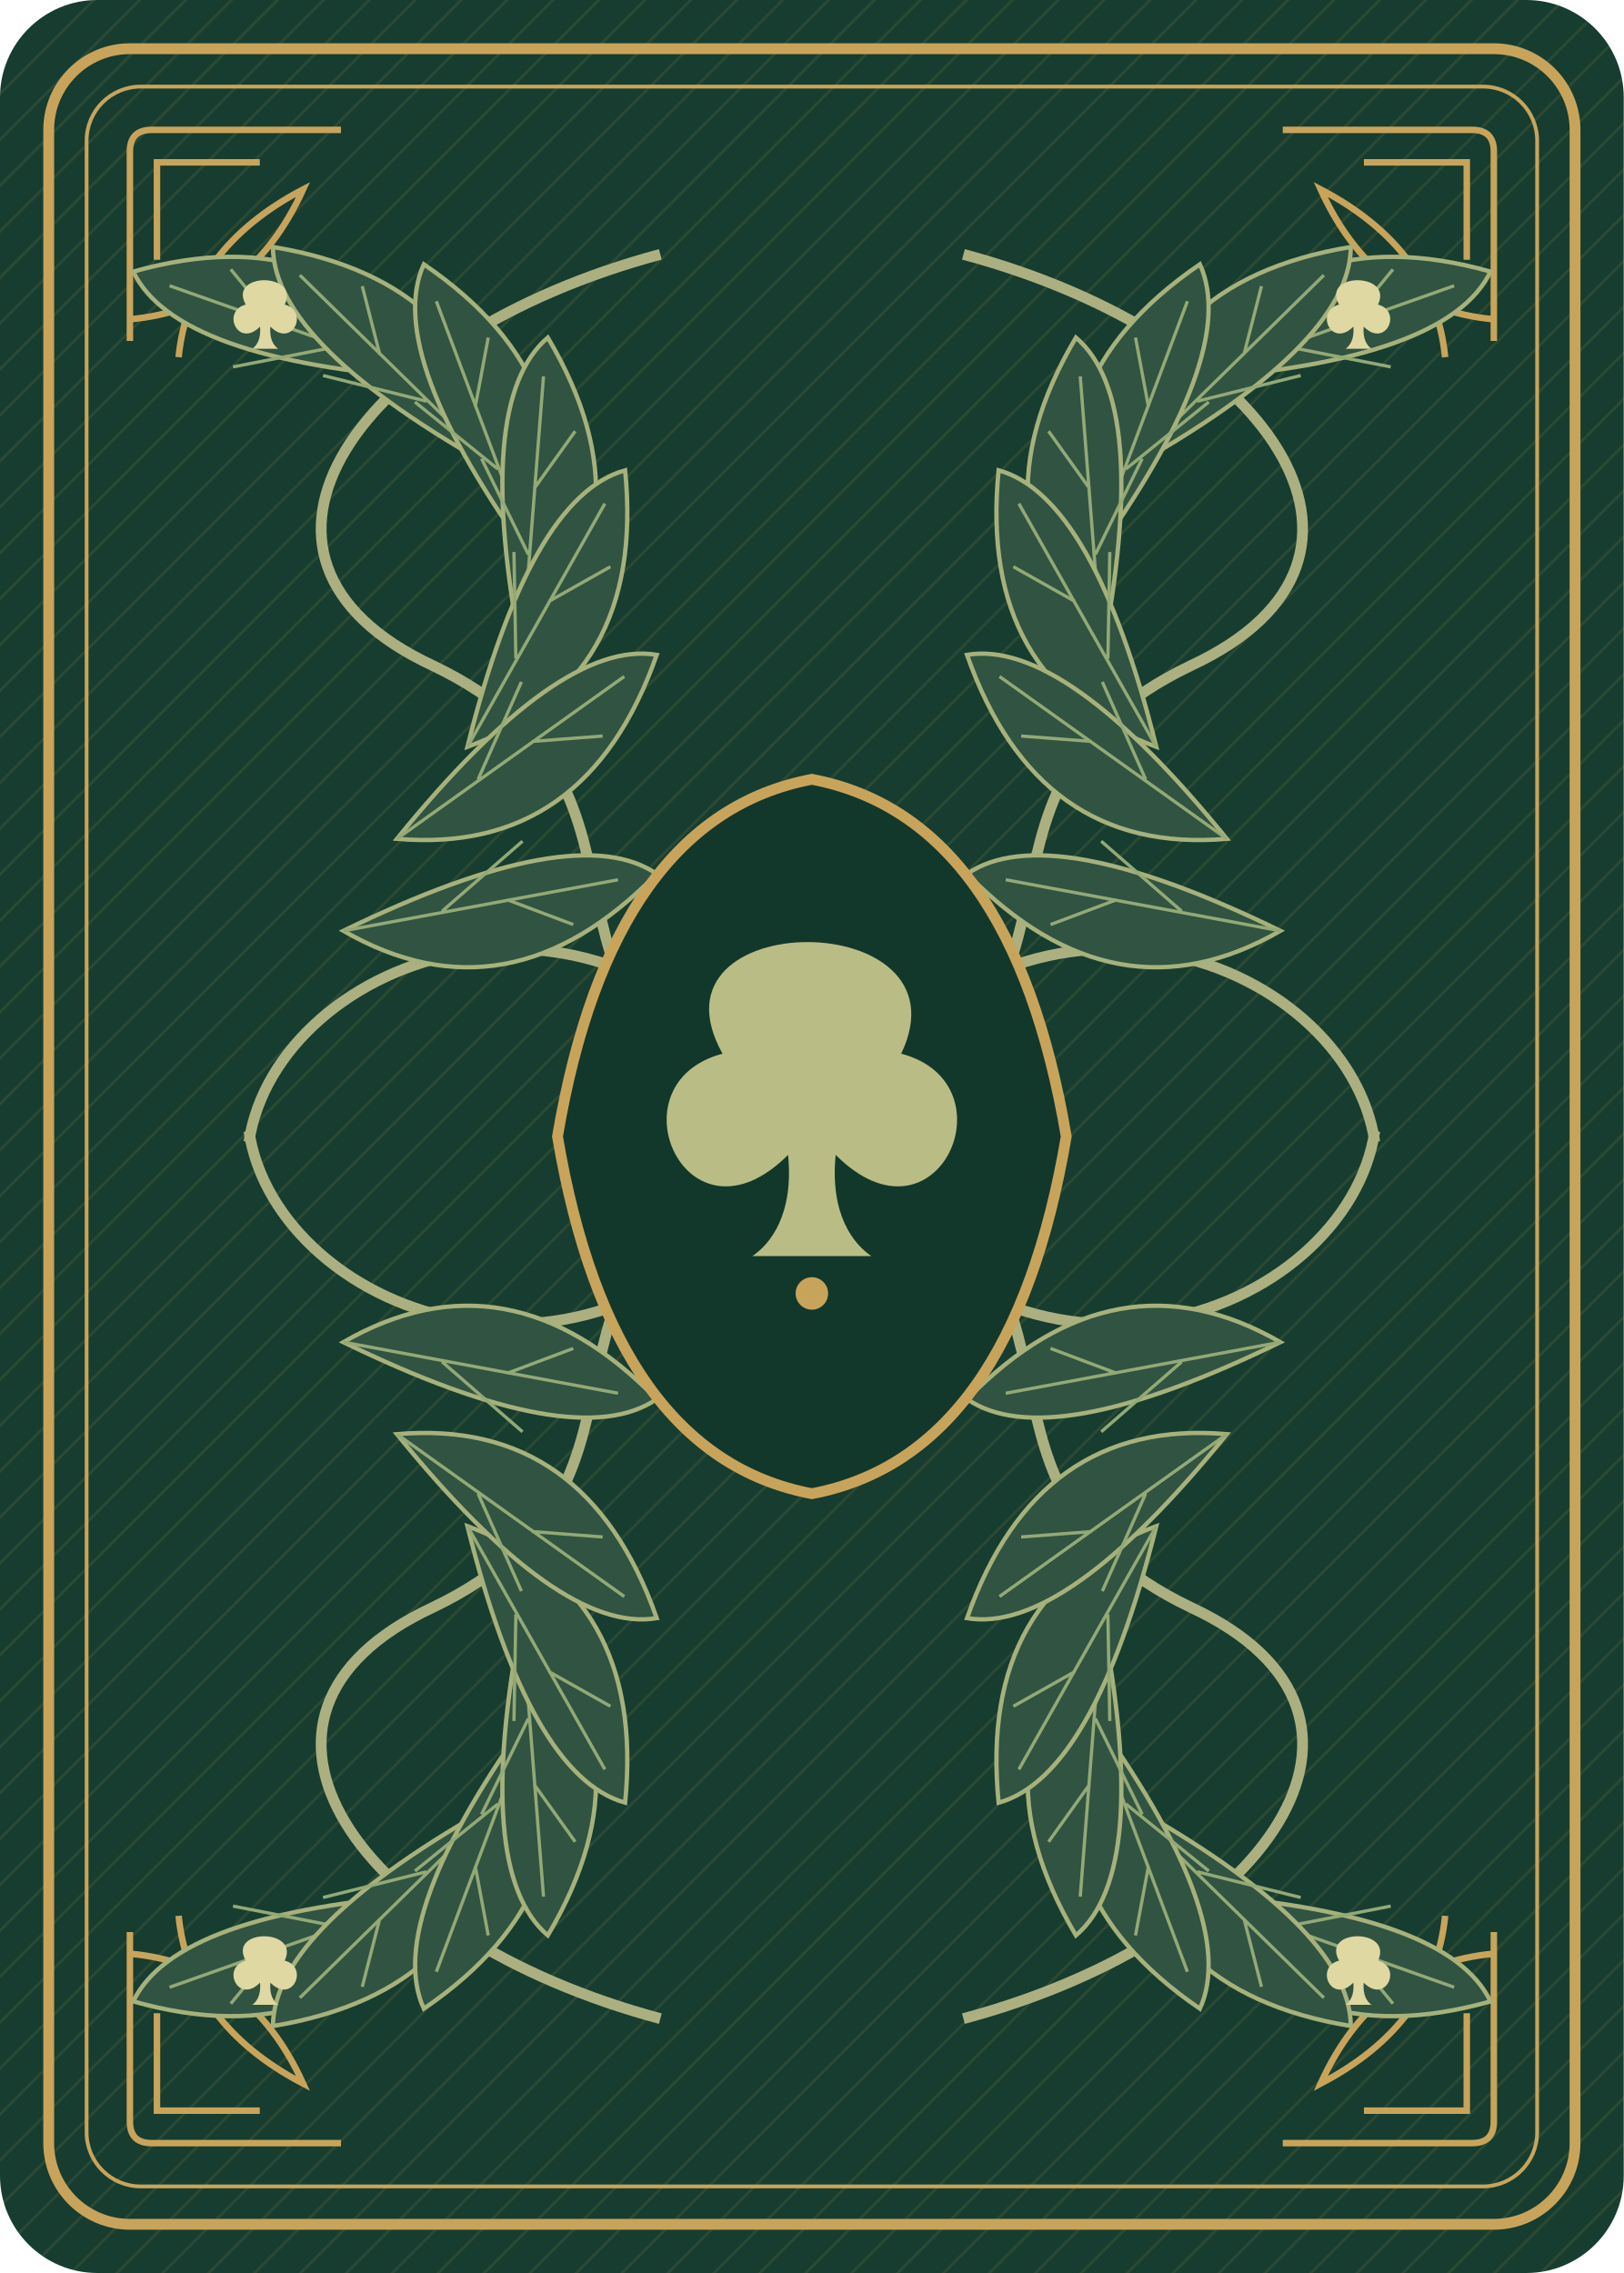
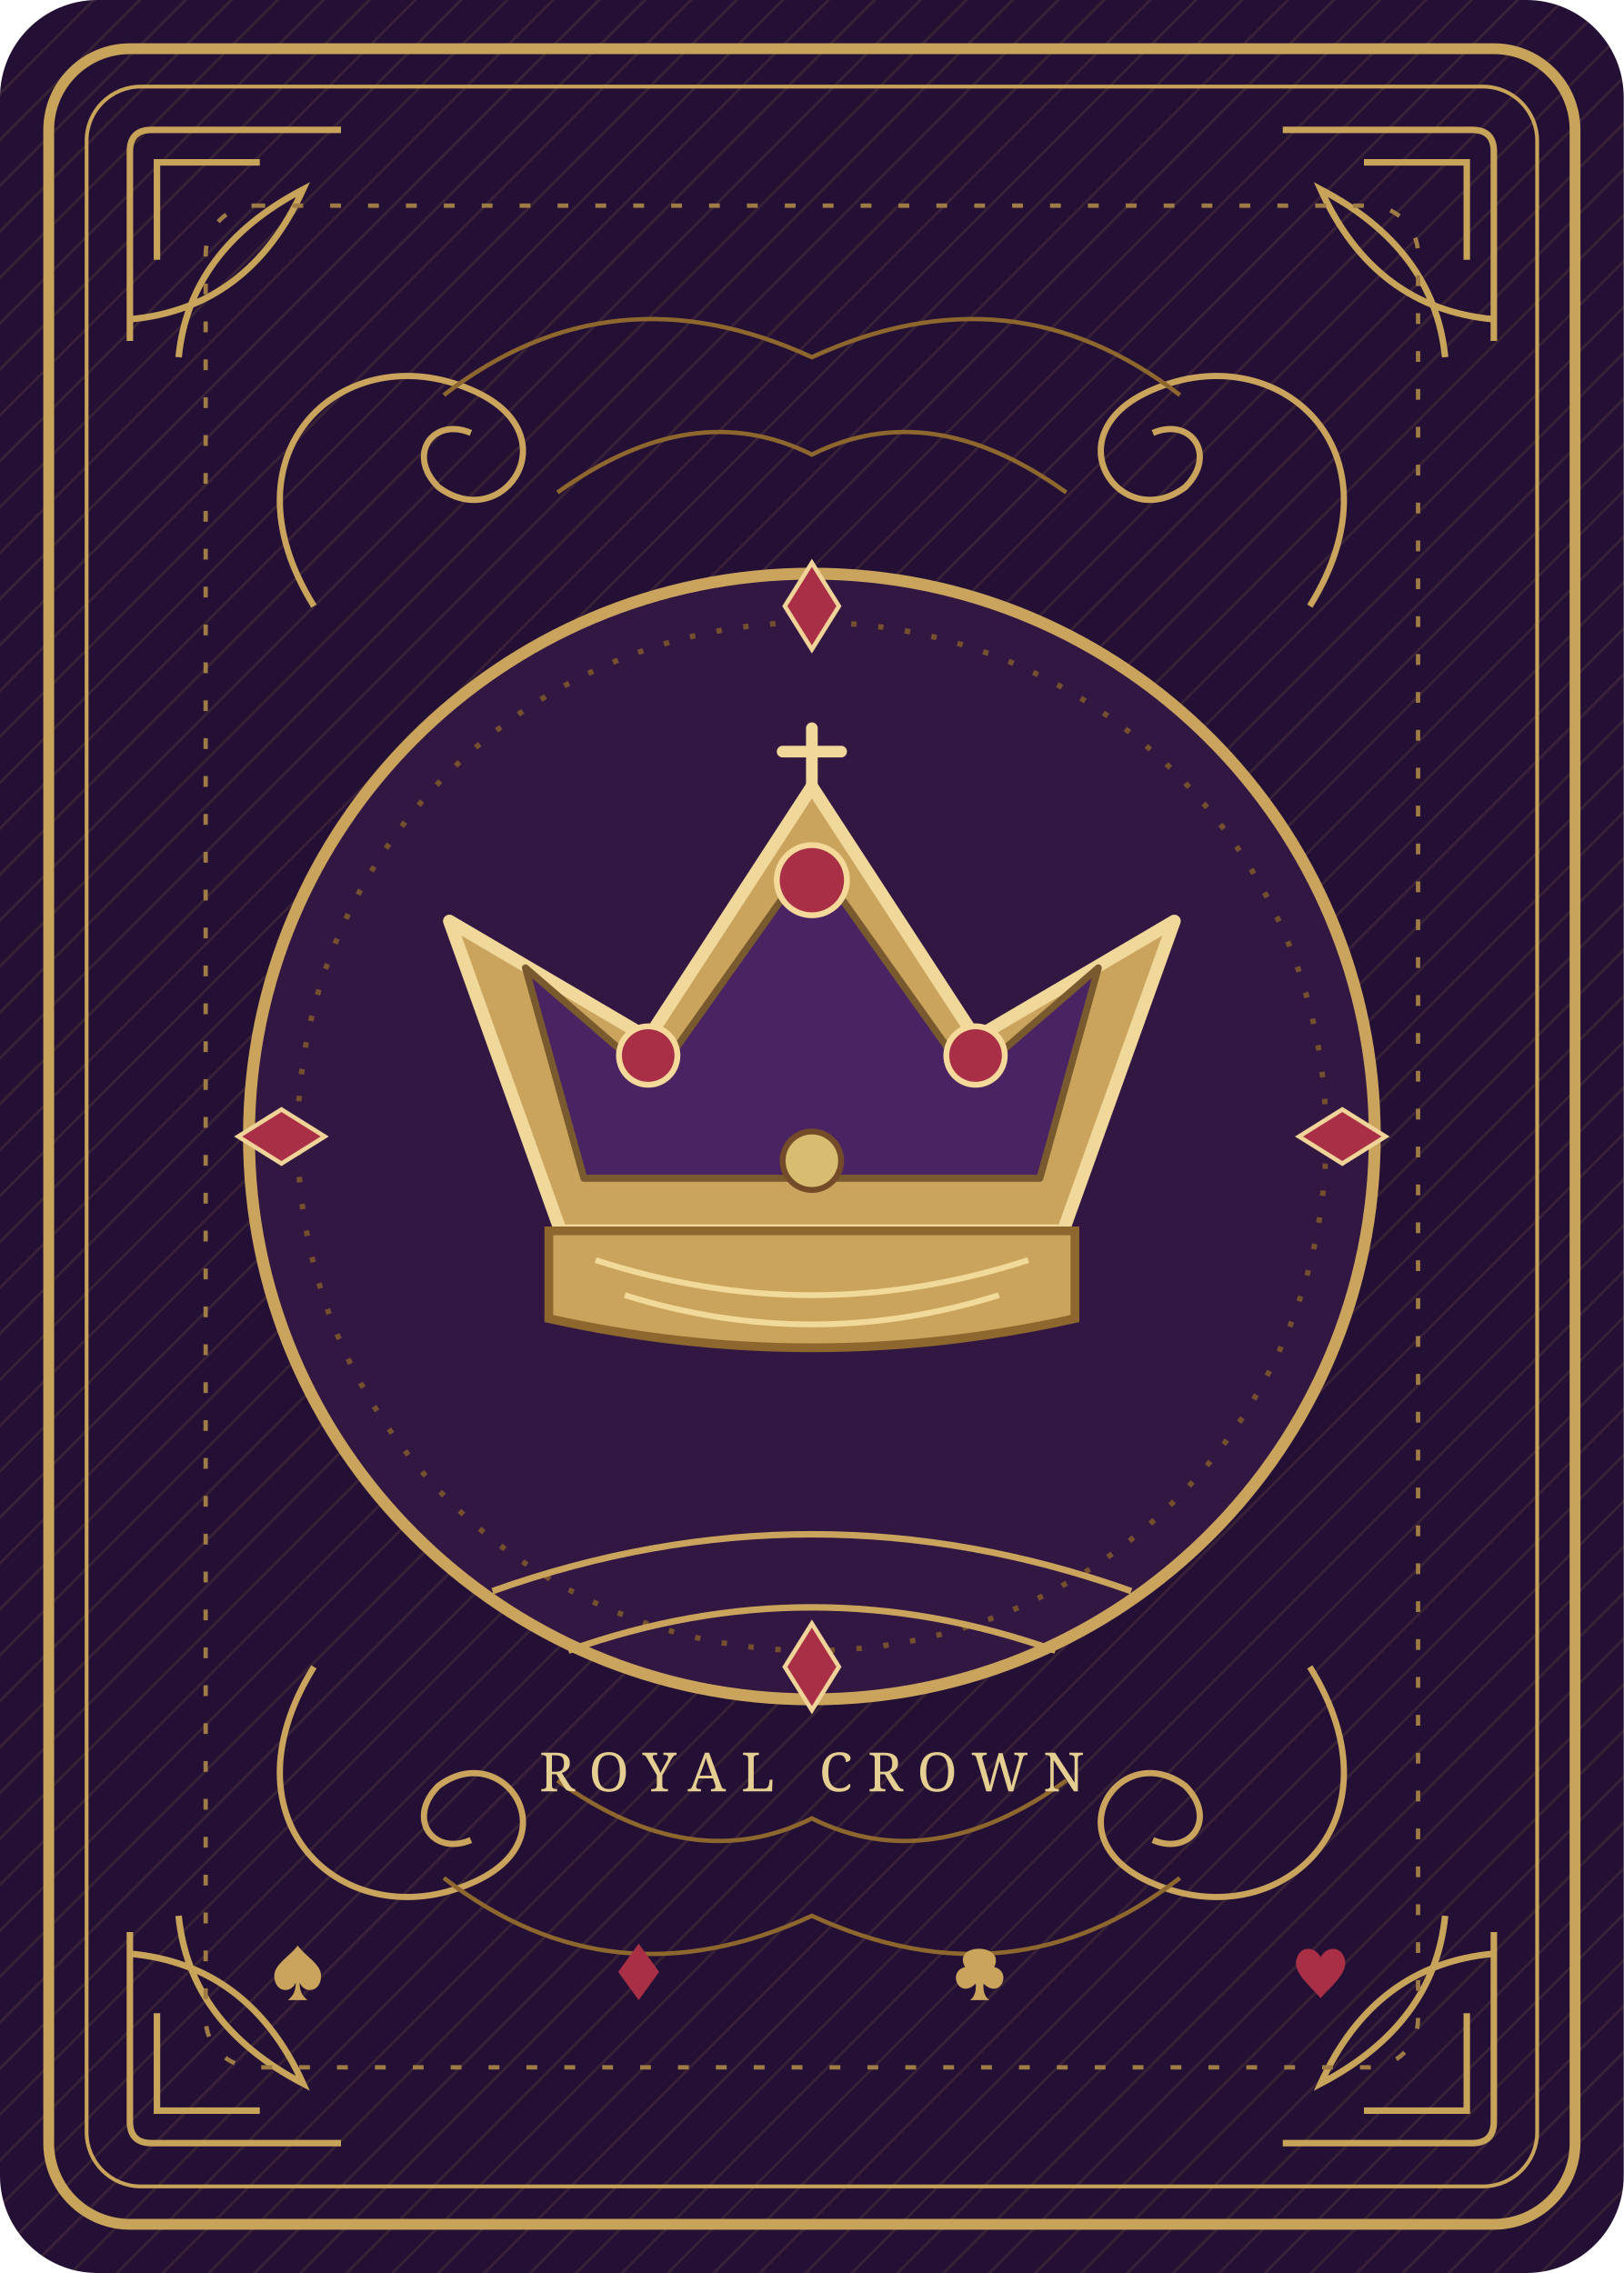
<svg xmlns="http://www.w3.org/2000/svg" viewBox="0 0 300 420" width="300" height="420" role="img" aria-labelledby="title">
  <defs>
    <linearGradient id="gold" x2=".8" y2="1">
      <stop stop-color="#eedca8" />
      <stop offset=".5" stop-color="#c7a25c" />
      <stop offset="1" stop-color="#a98242" />
    </linearGradient>
    <radialGradient id="felt">
      <stop stop-color="#204b39" />
      <stop offset="1" stop-color="#09231c" />
    </radialGradient>
    <pattern id="weave" width="6" height="6" patternUnits="userSpaceOnUse">
      <path d="M0 1H6M1 0V6" stroke="#c6d6aa" stroke-opacity=".07" stroke-width=".6" />
    </pattern>
    <pattern id="hatch" width="6" height="6" patternUnits="userSpaceOnUse" patternTransform="rotate(45)">
      <path d="M0 0V6" stroke="#c8a45b" stroke-opacity=".12" stroke-width="1" />
    </pattern>
  </defs>
-   <rect width="300" height="420" rx="18" fill="#163d30" />
+   <rect width="300" height="420" rx="18" fill="#241034" />
  <rect width="300" height="420" rx="18" fill="url(#hatch)" />
  <rect x="9" y="9" width="282" height="402" rx="15" fill="none" stroke="#c8a45b" stroke-width="2" />
  <rect x="16" y="16" width="268" height="388" rx="10" fill="none" stroke="#c8a45b" stroke-width=".7" />
  <g transform="translate(0 0) scale(1 1)">
    <path d="M24 63V28Q24 24 28 24H63M29 48V30H48M24 59Q46 57 56 35Q35 46 33 66" fill="none" stroke="#c8a45b" stroke-width="1.2" />
  </g>
  <g transform="translate(300 0) scale(-1 1)">
    <path d="M24 63V28Q24 24 28 24H63M29 48V30H48M24 59Q46 57 56 35Q35 46 33 66" fill="none" stroke="#c8a45b" stroke-width="1.2" />
  </g>
  <g transform="translate(0 420) scale(1 -1)">
    <path d="M24 63V28Q24 24 28 24H63M29 48V30H48M24 59Q46 57 56 35Q35 46 33 66" fill="none" stroke="#c8a45b" stroke-width="1.2" />
  </g>
  <g transform="translate(300 420) scale(-1 -1)">
    <path d="M24 63V28Q24 24 28 24H63M29 48V30H48M24 59Q46 57 56 35Q35 46 33 66" fill="none" stroke="#c8a45b" stroke-width="1.2" />
  </g>
-   <g transform="translate(0 0) scale(1 1)">
-     <path d="M150 210C88 188 130 147 80 123C37 103 66 62 122 47M150 210C113 152 51 177 46 211" fill="none" stroke="#acb080" stroke-width="2" />
-     <g transform="translate(80 70) rotate(-35)">
-       <path d="M0 0Q-37 -30 -34 -48Q3 -35 0 0Z" fill="#305342" stroke="#a7b17b" stroke-width=".8" />
-       <path d="M0 0L-30 -42M-11 -15L-29 -23M-18 -25L-19 -38" stroke="#93a976" stroke-width=".6" fill="none" />
-     </g>
-     <g transform="translate(92.24014 87) rotate(-10)">
-       <path d="M0 0Q-37 -30 -34 -48Q3 -35 0 0Z" fill="#305342" stroke="#a7b17b" stroke-width=".8" />
-       <path d="M0 0L-30 -42M-11 -15L-29 -23M-18 -25L-19 -38" stroke="#93a976" stroke-width=".6" fill="none" />
-     </g>
-     <g transform="translate(98.72354 104) rotate(15)">
-       <path d="M0 0Q-37 -30 -34 -48Q3 -35 0 0Z" fill="#305342" stroke="#a7b17b" stroke-width=".8" />
-       <path d="M0 0L-30 -42M-11 -15L-29 -23M-18 -25L-19 -38" stroke="#93a976" stroke-width=".6" fill="none" />
-     </g>
-     <g transform="translate(96.40098 121) rotate(40)">
-       <path d="M0 0Q-37 -30 -34 -48Q3 -35 0 0Z" fill="#305342" stroke="#a7b17b" stroke-width=".8" />
-       <path d="M0 0L-30 -42M-11 -15L-29 -23M-18 -25L-19 -38" stroke="#93a976" stroke-width=".6" fill="none" />
-     </g>
-     <g transform="translate(86.36477 138) rotate(65)">
-       <path d="M0 0Q-37 -30 -34 -48Q3 -35 0 0Z" fill="#305342" stroke="#a7b17b" stroke-width=".8" />
-       <path d="M0 0L-30 -42M-11 -15L-29 -23M-18 -25L-19 -38" stroke="#93a976" stroke-width=".6" fill="none" />
-     </g>
-     <g transform="translate(73.33512 155) rotate(90)">
-       <path d="M0 0Q-37 -30 -34 -48Q3 -35 0 0Z" fill="#305342" stroke="#a7b17b" stroke-width=".8" />
-       <path d="M0 0L-30 -42M-11 -15L-29 -23M-18 -25L-19 -38" stroke="#93a976" stroke-width=".6" fill="none" />
-     </g>
-     <g transform="translate(63.44006 172) rotate(115)">
-       <path d="M0 0Q-37 -30 -34 -48Q3 -35 0 0Z" fill="#305342" stroke="#a7b17b" stroke-width=".8" />
-       <path d="M0 0L-30 -42M-11 -15L-29 -23M-18 -25L-19 -38" stroke="#93a976" stroke-width=".6" fill="none" />
-     </g>
+   <rect x="38" y="38" width="224" height="344" rx="9" fill="none" stroke="#9f7b45" stroke-width=".8" stroke-dasharray="2 5" />
+   <g transform="rotate(0 150 210)">
+     <path d="M58 112C40 83 64 62 87 72C106 80 93 99 81 90C75 84 80 77 87 80M242 112C260 83 236 62 213 72C194 80 207 99 219 90C225 84 220 77 213 80" fill="none" stroke="#caa45d" stroke-width="1.15" />
+     <path d="M82 73Q113 49 150 66Q187 49 218 73M103 91Q128 73 150 84Q172 73 197 91" fill="none" stroke="#8e672f" stroke-width=".8" />
  </g>
-   <g transform="translate(300 0) scale(-1 1)">
-     <path d="M150 210C88 188 130 147 80 123C37 103 66 62 122 47M150 210C113 152 51 177 46 211" fill="none" stroke="#acb080" stroke-width="2" />
-     <g transform="translate(80 70) rotate(-35)">
-       <path d="M0 0Q-37 -30 -34 -48Q3 -35 0 0Z" fill="#305342" stroke="#a7b17b" stroke-width=".8" />
-       <path d="M0 0L-30 -42M-11 -15L-29 -23M-18 -25L-19 -38" stroke="#93a976" stroke-width=".6" fill="none" />
-     </g>
-     <g transform="translate(92.24014 87) rotate(-10)">
-       <path d="M0 0Q-37 -30 -34 -48Q3 -35 0 0Z" fill="#305342" stroke="#a7b17b" stroke-width=".8" />
-       <path d="M0 0L-30 -42M-11 -15L-29 -23M-18 -25L-19 -38" stroke="#93a976" stroke-width=".6" fill="none" />
-     </g>
-     <g transform="translate(98.72354 104) rotate(15)">
-       <path d="M0 0Q-37 -30 -34 -48Q3 -35 0 0Z" fill="#305342" stroke="#a7b17b" stroke-width=".8" />
-       <path d="M0 0L-30 -42M-11 -15L-29 -23M-18 -25L-19 -38" stroke="#93a976" stroke-width=".6" fill="none" />
-     </g>
-     <g transform="translate(96.40098 121) rotate(40)">
-       <path d="M0 0Q-37 -30 -34 -48Q3 -35 0 0Z" fill="#305342" stroke="#a7b17b" stroke-width=".8" />
-       <path d="M0 0L-30 -42M-11 -15L-29 -23M-18 -25L-19 -38" stroke="#93a976" stroke-width=".6" fill="none" />
-     </g>
-     <g transform="translate(86.36477 138) rotate(65)">
-       <path d="M0 0Q-37 -30 -34 -48Q3 -35 0 0Z" fill="#305342" stroke="#a7b17b" stroke-width=".8" />
-       <path d="M0 0L-30 -42M-11 -15L-29 -23M-18 -25L-19 -38" stroke="#93a976" stroke-width=".6" fill="none" />
-     </g>
-     <g transform="translate(73.33512 155) rotate(90)">
-       <path d="M0 0Q-37 -30 -34 -48Q3 -35 0 0Z" fill="#305342" stroke="#a7b17b" stroke-width=".8" />
-       <path d="M0 0L-30 -42M-11 -15L-29 -23M-18 -25L-19 -38" stroke="#93a976" stroke-width=".6" fill="none" />
-     </g>
-     <g transform="translate(63.44006 172) rotate(115)">
-       <path d="M0 0Q-37 -30 -34 -48Q3 -35 0 0Z" fill="#305342" stroke="#a7b17b" stroke-width=".8" />
-       <path d="M0 0L-30 -42M-11 -15L-29 -23M-18 -25L-19 -38" stroke="#93a976" stroke-width=".6" fill="none" />
-     </g>
+   <g transform="rotate(180 150 210)">
+     <path d="M58 112C40 83 64 62 87 72C106 80 93 99 81 90C75 84 80 77 87 80M242 112C260 83 236 62 213 72C194 80 207 99 219 90C225 84 220 77 213 80" fill="none" stroke="#caa45d" stroke-width="1.15" />
+     <path d="M82 73Q113 49 150 66Q187 49 218 73M103 91Q128 73 150 84Q172 73 197 91" fill="none" stroke="#8e672f" stroke-width=".8" />
  </g>
-   <g transform="translate(0 420) scale(1 -1)">
-     <path d="M150 210C88 188 130 147 80 123C37 103 66 62 122 47M150 210C113 152 51 177 46 211" fill="none" stroke="#acb080" stroke-width="2" />
-     <g transform="translate(80 70) rotate(-35)">
-       <path d="M0 0Q-37 -30 -34 -48Q3 -35 0 0Z" fill="#305342" stroke="#a7b17b" stroke-width=".8" />
-       <path d="M0 0L-30 -42M-11 -15L-29 -23M-18 -25L-19 -38" stroke="#93a976" stroke-width=".6" fill="none" />
-     </g>
-     <g transform="translate(92.24014 87) rotate(-10)">
-       <path d="M0 0Q-37 -30 -34 -48Q3 -35 0 0Z" fill="#305342" stroke="#a7b17b" stroke-width=".8" />
-       <path d="M0 0L-30 -42M-11 -15L-29 -23M-18 -25L-19 -38" stroke="#93a976" stroke-width=".6" fill="none" />
-     </g>
-     <g transform="translate(98.72354 104) rotate(15)">
-       <path d="M0 0Q-37 -30 -34 -48Q3 -35 0 0Z" fill="#305342" stroke="#a7b17b" stroke-width=".8" />
-       <path d="M0 0L-30 -42M-11 -15L-29 -23M-18 -25L-19 -38" stroke="#93a976" stroke-width=".6" fill="none" />
-     </g>
-     <g transform="translate(96.40098 121) rotate(40)">
-       <path d="M0 0Q-37 -30 -34 -48Q3 -35 0 0Z" fill="#305342" stroke="#a7b17b" stroke-width=".8" />
-       <path d="M0 0L-30 -42M-11 -15L-29 -23M-18 -25L-19 -38" stroke="#93a976" stroke-width=".6" fill="none" />
-     </g>
-     <g transform="translate(86.36477 138) rotate(65)">
-       <path d="M0 0Q-37 -30 -34 -48Q3 -35 0 0Z" fill="#305342" stroke="#a7b17b" stroke-width=".8" />
-       <path d="M0 0L-30 -42M-11 -15L-29 -23M-18 -25L-19 -38" stroke="#93a976" stroke-width=".6" fill="none" />
-     </g>
-     <g transform="translate(73.33512 155) rotate(90)">
-       <path d="M0 0Q-37 -30 -34 -48Q3 -35 0 0Z" fill="#305342" stroke="#a7b17b" stroke-width=".8" />
-       <path d="M0 0L-30 -42M-11 -15L-29 -23M-18 -25L-19 -38" stroke="#93a976" stroke-width=".6" fill="none" />
-     </g>
-     <g transform="translate(63.44006 172) rotate(115)">
-       <path d="M0 0Q-37 -30 -34 -48Q3 -35 0 0Z" fill="#305342" stroke="#a7b17b" stroke-width=".8" />
-       <path d="M0 0L-30 -42M-11 -15L-29 -23M-18 -25L-19 -38" stroke="#93a976" stroke-width=".6" fill="none" />
-     </g>
+   <circle cx="150" cy="210" r="104" fill="#321743" stroke="#caa45d" stroke-width="2.2" />
+   <circle cx="150" cy="210" r="95" fill="none" stroke="#75502e" stroke-width="1" stroke-dasharray="1 4" />
+   <g transform="rotate(0 150 210)">
+     <path d="M150 104L155 112L150 120L145 112Z" fill="#a82f45" stroke="#efd398" stroke-width=".8" />
  </g>
-   <g transform="translate(300 420) scale(-1 -1)">
-     <path d="M150 210C88 188 130 147 80 123C37 103 66 62 122 47M150 210C113 152 51 177 46 211" fill="none" stroke="#acb080" stroke-width="2" />
-     <g transform="translate(80 70) rotate(-35)">
-       <path d="M0 0Q-37 -30 -34 -48Q3 -35 0 0Z" fill="#305342" stroke="#a7b17b" stroke-width=".8" />
-       <path d="M0 0L-30 -42M-11 -15L-29 -23M-18 -25L-19 -38" stroke="#93a976" stroke-width=".6" fill="none" />
-     </g>
-     <g transform="translate(92.24014 87) rotate(-10)">
-       <path d="M0 0Q-37 -30 -34 -48Q3 -35 0 0Z" fill="#305342" stroke="#a7b17b" stroke-width=".8" />
-       <path d="M0 0L-30 -42M-11 -15L-29 -23M-18 -25L-19 -38" stroke="#93a976" stroke-width=".6" fill="none" />
-     </g>
-     <g transform="translate(98.72354 104) rotate(15)">
-       <path d="M0 0Q-37 -30 -34 -48Q3 -35 0 0Z" fill="#305342" stroke="#a7b17b" stroke-width=".8" />
-       <path d="M0 0L-30 -42M-11 -15L-29 -23M-18 -25L-19 -38" stroke="#93a976" stroke-width=".6" fill="none" />
-     </g>
-     <g transform="translate(96.40098 121) rotate(40)">
-       <path d="M0 0Q-37 -30 -34 -48Q3 -35 0 0Z" fill="#305342" stroke="#a7b17b" stroke-width=".8" />
-       <path d="M0 0L-30 -42M-11 -15L-29 -23M-18 -25L-19 -38" stroke="#93a976" stroke-width=".6" fill="none" />
-     </g>
-     <g transform="translate(86.36477 138) rotate(65)">
-       <path d="M0 0Q-37 -30 -34 -48Q3 -35 0 0Z" fill="#305342" stroke="#a7b17b" stroke-width=".8" />
-       <path d="M0 0L-30 -42M-11 -15L-29 -23M-18 -25L-19 -38" stroke="#93a976" stroke-width=".6" fill="none" />
-     </g>
-     <g transform="translate(73.33512 155) rotate(90)">
-       <path d="M0 0Q-37 -30 -34 -48Q3 -35 0 0Z" fill="#305342" stroke="#a7b17b" stroke-width=".8" />
-       <path d="M0 0L-30 -42M-11 -15L-29 -23M-18 -25L-19 -38" stroke="#93a976" stroke-width=".6" fill="none" />
-     </g>
-     <g transform="translate(63.44006 172) rotate(115)">
-       <path d="M0 0Q-37 -30 -34 -48Q3 -35 0 0Z" fill="#305342" stroke="#a7b17b" stroke-width=".8" />
-       <path d="M0 0L-30 -42M-11 -15L-29 -23M-18 -25L-19 -38" stroke="#93a976" stroke-width=".6" fill="none" />
-     </g>
+   <g transform="rotate(90 150 210)">
+     <path d="M150 104L155 112L150 120L145 112Z" fill="#a82f45" stroke="#efd398" stroke-width=".8" />
  </g>
-   <path d="M150 144Q187 151 197 210Q187 269 150 276Q113 269 103 210Q113 151 150 144Z" fill="#12382c" stroke="#c8a45b" stroke-width="2" />
-   <g transform="translate(150 198) scale(1.1)">
-     <path d="M-4 14C-21 31 -34 2 -15 -3C-29 -28 27 -28 15 -3C34 2 21 31 4 14C3 24 7 29 10 31H-10C-7 29 -3 24 -4 14Z" fill="#b9bd85" />
+   <g transform="rotate(180 150 210)">
+     <path d="M150 104L155 112L150 120L145 112Z" fill="#a82f45" stroke="#efd398" stroke-width=".8" />
  </g>
-   <circle cx="150" cy="239" r="3" fill="#c8a45b" />
-   <g transform="translate(49 57) scale(0.24)">
-     <path d="M-4 14C-21 31 -34 2 -15 -3C-29 -28 27 -28 15 -3C34 2 21 31 4 14C3 24 7 29 10 31H-10C-7 29 -3 24 -4 14Z" fill="#dfd8a2" />
+   <g transform="rotate(270 150 210)">
+     <path d="M150 104L155 112L150 120L145 112Z" fill="#a82f45" stroke="#efd398" stroke-width=".8" />
  </g>
-   <g transform="translate(251 57) scale(0.24)">
-     <path d="M-4 14C-21 31 -34 2 -15 -3C-29 -28 27 -28 15 -3C34 2 21 31 4 14C3 24 7 29 10 31H-10C-7 29 -3 24 -4 14Z" fill="#dfd8a2" />
+   <g transform="translate(150 208) scale(1.08)">
+     <path d="M-62 -35L-43 18H43L62 -35L28 -15L0 -58L-28 -15Z" fill="#caa45d" stroke="#f0d79a" stroke-width="2.2" stroke-linejoin="round" />
+     <path d="M-49 -27L-39 9H39L49 -27L27 -8L0 -46L-27 -8Z" fill="#4a2362" stroke="#795a2f" stroke-width="1.2" stroke-linejoin="round" />
+     <path d="M-45 18H45V33Q0 43 -45 33Z" fill="#caa45d" stroke="#8e672f" stroke-width="1.5" />
+     <path d="M-37 23Q0 35 37 23M-32 29Q0 39 32 29" fill="none" stroke="#f1d99a" stroke-width="1" />
+     <circle cx="-28" cy="-12" r="5" fill="#a82f45" stroke="#f4d99b" stroke-width="1" />
+     <circle cx="0" cy="-42" r="6" fill="#a82f45" stroke="#f4d99b" stroke-width="1" />
+     <circle cx="28" cy="-12" r="5" fill="#a82f45" stroke="#f4d99b" stroke-width="1" />
+     <circle cx="0" cy="6" r="5" fill="#d8bd70" stroke="#734b28" stroke-width="1" />
+     <path d="M0 -58V-68M-5 -64H5" fill="none" stroke="#f0d79a" stroke-width="2" stroke-linecap="round" />
  </g>
-   <g transform="translate(49 363) scale(0.24)">
-     <path d="M-4 14C-21 31 -34 2 -15 -3C-29 -28 27 -28 15 -3C34 2 21 31 4 14C3 24 7 29 10 31H-10C-7 29 -3 24 -4 14Z" fill="#dfd8a2" />
+   <path d="M91 294Q150 273 209 294M105 305Q150 289 195 305" fill="none" stroke="#caa45d" stroke-width="1.2" />
+   <text x="150" y="331" text-anchor="middle" fill="#e5ce91" font-family="Georgia,serif" font-size="10" letter-spacing="2.8" style="fill:#e5ce91">ROYAL CROWN</text>
+   <g transform="translate(55 364) scale(0.18)">
+     <path d="M0 -25C-8 -14 -24 -6 -24 6C-24 23 -7 25 -2 13C-2 25 -7 28 -10 31H10C7 28 2 25 2 13C7 25 24 23 24 6C24 -6 8 -14 0 -25Z" fill="#caa45d" />
  </g>
-   <g transform="translate(251 363) scale(0.24)">
-     <path d="M-4 14C-21 31 -34 2 -15 -3C-29 -28 27 -28 15 -3C34 2 21 31 4 14C3 24 7 29 10 31H-10C-7 29 -3 24 -4 14Z" fill="#dfd8a2" />
+   <g transform="translate(118 364) scale(0.18)">
+     <path d="M0 -27L21 2L0 31L-21 2Z" fill="#a82f45" />
+   </g>
+   <g transform="translate(181 364) scale(0.18)">
+     <path d="M-4 14C-21 31 -34 2 -15 -3C-29 -28 27 -28 15 -3C34 2 21 31 4 14C3 24 7 29 10 31H-10C-7 29 -3 24 -4 14Z" fill="#caa45d" />
+   </g>
+   <g transform="translate(244 364) scale(0.18)">
+     <path d="M0 29C-8 19 -28 4 -25 -10C-22 -25 -6 -25 0 -13C6 -25 22 -25 25 -10C28 4 8 19 0 29Z" fill="#a82f45" />
  </g>
</svg>
